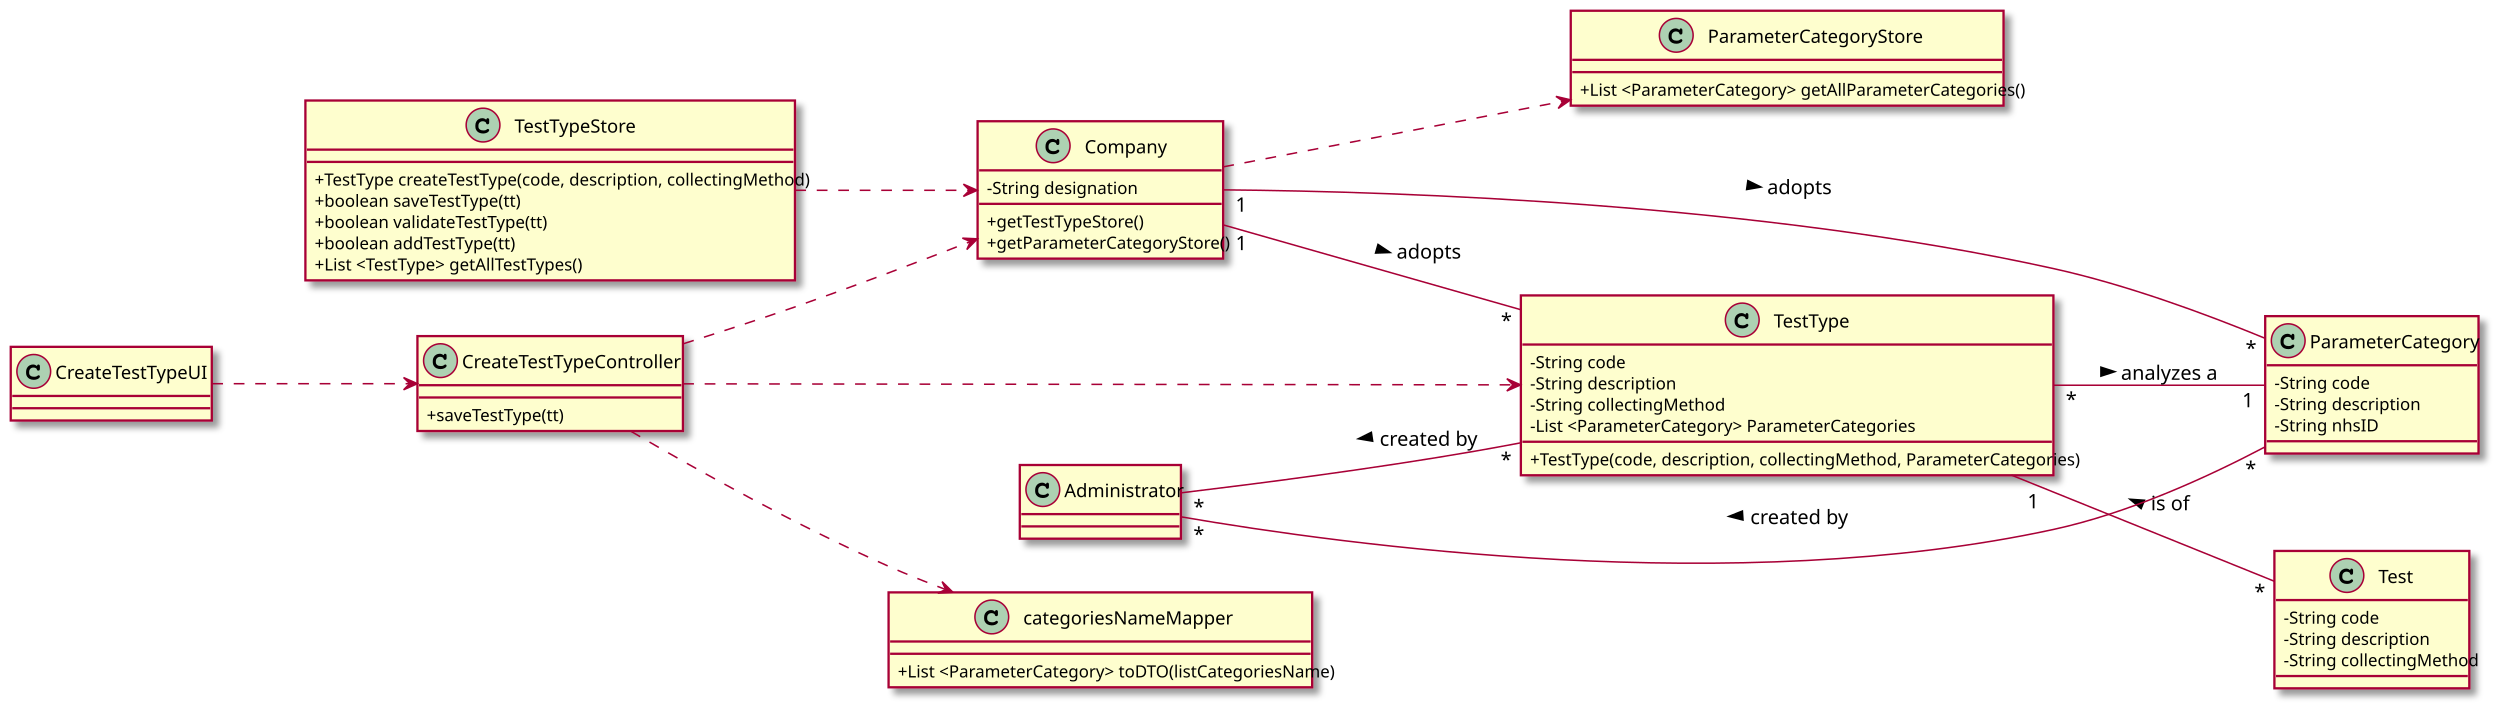
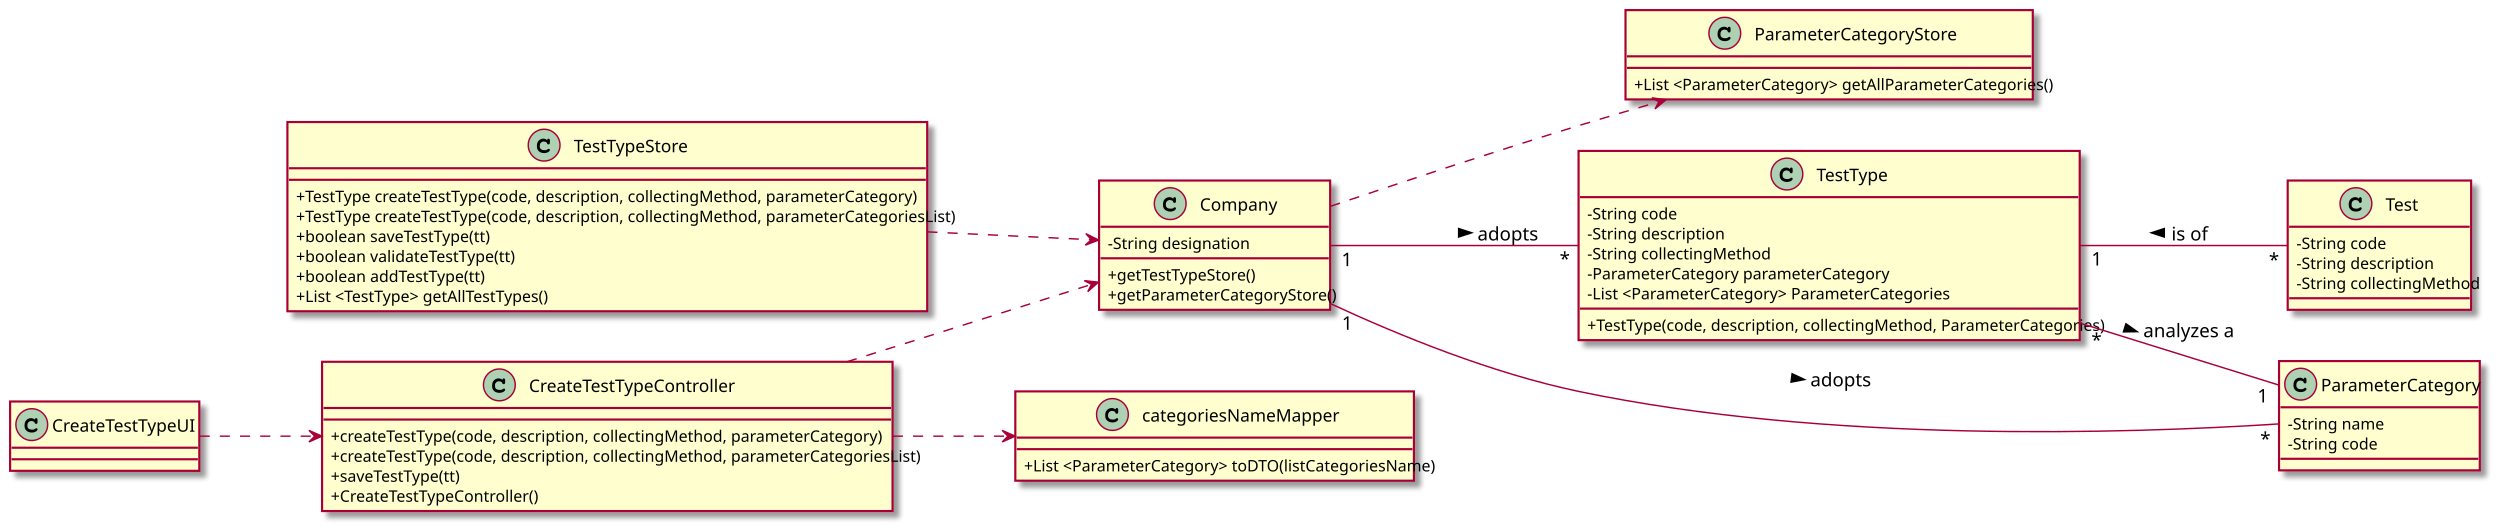
- <svg xmlns="http://www.w3.org/2000/svg" contentScriptType="application/ecmascript" contentStyleType="text/css" height="462px" preserveAspectRatio="none" style="width:1629px;height:462px;" version="1.1" viewBox="0 0 1629 462" width="1629px" zoomAndPan="magnify">
+ <svg xmlns="http://www.w3.org/2000/svg" contentScriptType="application/ecmascript" contentStyleType="text/css" height="367px" preserveAspectRatio="none" style="width:1731px;height:367px;" version="1.1" viewBox="0 0 1731 367" width="1731px" zoomAndPan="magnify">
  <defs>
-     <filter height="300%" id="f1ez7llknd7xa2" width="300%" x="-1" y="-1">
+     <filter height="300%" id="f10a45km5udtpd" width="300%" x="-1" y="-1">
      <feGaussianBlur result="blurOut" stdDeviation="2.0" />
      <feColorMatrix in="blurOut" result="blurOut2" type="matrix" values="0 0 0 0 0 0 0 0 0 0 0 0 0 0 0 0 0 0 .4 0" />
      <feOffset dx="4.0" dy="4.0" in="blurOut2" result="blurOut3" />
      <feBlend in="SourceGraphic" in2="blurOut3" mode="normal" />
    </filter>
  </defs>
  <g>
-     <rect codeLine="4" fill="#FEFECE" filter="url(#f1ez7llknd7xa2)" height="89.508" id="C" style="stroke:#A80036;stroke-width:1.5;" width="160" x="637" y="79" />
-     <ellipse cx="686.25" cy="95" fill="#ADD1B2" rx="11" ry="11" style="stroke:#A80036;stroke-width:1.0;" />
-     <path d="M688.25,91.5 Q688.453,91 688.688,90.75 Q688.922,90.5 689.188,90.5 Q689.656,90.5 689.953,90.781 Q690.25,91.062 690.25,91.719 L690.25,93.281 Q690.25,93.938 689.969,94.219 Q689.688,94.5 689.25,94.5 Q688.859,94.5 688.609,94.328 Q688.359,94.156 688.25,93.703 Q688.203,93.391 688.031,93.219 Q687.719,92.891 687.156,92.703 Q686.594,92.5 686.031,92.5 Q685.328,92.5 684.734,92.781 Q684.156,93.062 683.703,93.688 Q683.25,94.312 683.25,95.172 L683.25,96.094 Q683.25,97.125 684.094,97.812 Q684.938,98.5 686.438,98.5 Q687.328,98.5 687.953,98.297 Q688.312,98.188 688.719,97.828 Q688.984,97.625 689.125,97.562 Q689.266,97.5 689.438,97.5 Q689.766,97.5 690,97.766 Q690.25,98.016 690.25,98.375 Q690.25,98.719 689.906,99.125 Q689.406,99.719 688.609,100.047 Q687.562,100.5 686.281,100.5 Q684.781,100.5 683.578,99.906 Q682.609,99.438 681.922,98.422 Q681.25,97.406 681.25,96.203 L681.25,95.109 Q681.25,93.859 681.844,92.766 Q682.453,91.672 683.5,91.094 Q684.562,90.5 685.75,90.5 Q686.469,90.5 687.094,90.75 Q687.719,91 688.25,91.5 Z " fill="#000000" />
-     <text fill="#000000" font-family="sans-serif" font-size="12" lengthAdjust="spacing" textLength="53" x="706.75" y="99.91">Company</text>
-     <line style="stroke:#A80036;stroke-width:1.5;" x1="638" x2="796" y1="111" y2="111" />
-     <text fill="#000000" font-family="sans-serif" font-size="11" lengthAdjust="spacing" textLength="90" x="643" y="126.419">-String designation</text>
-     <line style="stroke:#A80036;stroke-width:1.5;" x1="638" x2="796" y1="132.836" y2="132.836" />
-     <text fill="#000000" font-family="sans-serif" font-size="11" lengthAdjust="spacing" textLength="100" x="643" y="148.255">+getTestTypeStore()</text>
-     <text fill="#000000" font-family="sans-serif" font-size="11" lengthAdjust="spacing" textLength="148" x="643" y="162.091">+getParameterCategoryStore()</text>
-     <rect codeLine="10" fill="#FEFECE" filter="url(#f1ez7llknd7xa2)" height="61.836" id="cNM" style="stroke:#A80036;stroke-width:1.5;" width="276" x="579" y="386" />
-     <ellipse cx="646.25" cy="402" fill="#ADD1B2" rx="11" ry="11" style="stroke:#A80036;stroke-width:1.0;" />
-     <path d="M648.25,398.5 Q648.453,398 648.688,397.75 Q648.922,397.5 649.188,397.5 Q649.656,397.5 649.953,397.781 Q650.25,398.062 650.25,398.719 L650.25,400.281 Q650.25,400.938 649.969,401.219 Q649.688,401.5 649.25,401.5 Q648.859,401.5 648.609,401.328 Q648.359,401.156 648.25,400.703 Q648.203,400.391 648.031,400.219 Q647.719,399.891 647.156,399.703 Q646.594,399.5 646.031,399.5 Q645.328,399.5 644.734,399.781 Q644.156,400.062 643.703,400.688 Q643.25,401.312 643.25,402.172 L643.25,403.094 Q643.25,404.125 644.094,404.812 Q644.938,405.5 646.438,405.5 Q647.328,405.5 647.953,405.297 Q648.312,405.188 648.719,404.828 Q648.984,404.625 649.125,404.562 Q649.266,404.5 649.438,404.5 Q649.766,404.5 650,404.766 Q650.25,405.016 650.25,405.375 Q650.25,405.719 649.906,406.125 Q649.406,406.719 648.609,407.047 Q647.562,407.5 646.281,407.5 Q644.781,407.5 643.578,406.906 Q642.609,406.438 641.922,405.422 Q641.25,404.406 641.25,403.203 L641.25,402.109 Q641.25,400.859 641.844,399.766 Q642.453,398.672 643.5,398.094 Q644.562,397.5 645.75,397.5 Q646.469,397.5 647.094,397.75 Q647.719,398 648.25,398.5 Z " fill="#000000" />
-     <text fill="#000000" font-family="sans-serif" font-size="12" lengthAdjust="spacing" textLength="133" x="666.75" y="406.91">categoriesNameMapper</text>
-     <line style="stroke:#A80036;stroke-width:1.5;" x1="580" x2="854" y1="418" y2="418" />
-     <line style="stroke:#A80036;stroke-width:1.5;" x1="580" x2="854" y1="426" y2="426" />
-     <text fill="#000000" font-family="sans-serif" font-size="11" lengthAdjust="spacing" textLength="264" x="585" y="441.419">+List &lt;ParameterCategory&gt; toDTO(listCategoriesName)</text>
-     <rect codeLine="14" fill="#FEFECE" filter="url(#f1ez7llknd7xa2)" height="117.18" id="TTS" style="stroke:#A80036;stroke-width:1.5;" width="319" x="199" y="65.5" />
-     <ellipse cx="314.75" cy="81.5" fill="#ADD1B2" rx="11" ry="11" style="stroke:#A80036;stroke-width:1.0;" />
-     <path d="M316.75,78 Q316.953,77.5 317.188,77.25 Q317.422,77 317.688,77 Q318.156,77 318.453,77.281 Q318.75,77.562 318.75,78.219 L318.75,79.781 Q318.75,80.438 318.469,80.719 Q318.188,81 317.75,81 Q317.359,81 317.109,80.828 Q316.859,80.656 316.75,80.203 Q316.703,79.891 316.531,79.719 Q316.219,79.391 315.656,79.203 Q315.094,79 314.531,79 Q313.828,79 313.234,79.281 Q312.656,79.562 312.203,80.188 Q311.75,80.812 311.75,81.672 L311.75,82.594 Q311.75,83.625 312.594,84.312 Q313.438,85 314.938,85 Q315.828,85 316.453,84.797 Q316.812,84.688 317.219,84.328 Q317.484,84.125 317.625,84.062 Q317.766,84 317.938,84 Q318.266,84 318.5,84.266 Q318.75,84.516 318.75,84.875 Q318.75,85.219 318.406,85.625 Q317.906,86.219 317.109,86.547 Q316.062,87 314.781,87 Q313.281,87 312.078,86.406 Q311.109,85.938 310.422,84.922 Q309.75,83.906 309.75,82.703 L309.75,81.609 Q309.75,80.359 310.344,79.266 Q310.953,78.172 312,77.594 Q313.062,77 314.25,77 Q314.969,77 315.594,77.25 Q316.219,77.5 316.75,78 Z " fill="#000000" />
-     <text fill="#000000" font-family="sans-serif" font-size="12" lengthAdjust="spacing" textLength="79" x="335.25" y="86.41">TestTypeStore</text>
-     <line style="stroke:#A80036;stroke-width:1.5;" x1="200" x2="517" y1="97.5" y2="97.5" />
-     <line style="stroke:#A80036;stroke-width:1.5;" x1="200" x2="517" y1="105.5" y2="105.5" />
-     <text fill="#000000" font-family="sans-serif" font-size="11" lengthAdjust="spacing" textLength="307" x="205" y="120.919">+TestType createTestType(code, description, collectingMethod)</text>
-     <text fill="#000000" font-family="sans-serif" font-size="11" lengthAdjust="spacing" textLength="130" x="205" y="134.755">+boolean saveTestType(tt)</text>
-     <text fill="#000000" font-family="sans-serif" font-size="11" lengthAdjust="spacing" textLength="143" x="205" y="148.591">+boolean validateTestType(tt)</text>
-     <text fill="#000000" font-family="sans-serif" font-size="11" lengthAdjust="spacing" textLength="124" x="205" y="162.427">+boolean addTestType(tt)</text>
-     <text fill="#000000" font-family="sans-serif" font-size="11" lengthAdjust="spacing" textLength="172" x="205" y="176.263">+List &lt;TestType&gt; getAllTestTypes()</text>
-     <rect codeLine="22" fill="#FEFECE" filter="url(#f1ez7llknd7xa2)" height="61.836" id="PCS" style="stroke:#A80036;stroke-width:1.5;" width="282" x="1023.5" y="7" />
-     <ellipse cx="1092.25" cy="23" fill="#ADD1B2" rx="11" ry="11" style="stroke:#A80036;stroke-width:1.0;" />
-     <path d="M1094.25,19.5 Q1094.453,19 1094.688,18.75 Q1094.922,18.5 1095.188,18.5 Q1095.656,18.5 1095.953,18.781 Q1096.25,19.062 1096.25,19.719 L1096.25,21.281 Q1096.25,21.938 1095.969,22.219 Q1095.688,22.5 1095.25,22.5 Q1094.859,22.5 1094.609,22.328 Q1094.359,22.156 1094.25,21.703 Q1094.203,21.391 1094.031,21.219 Q1093.719,20.891 1093.156,20.703 Q1092.594,20.5 1092.031,20.5 Q1091.328,20.5 1090.734,20.781 Q1090.156,21.062 1089.703,21.688 Q1089.25,22.312 1089.25,23.172 L1089.25,24.094 Q1089.25,25.125 1090.094,25.812 Q1090.938,26.5 1092.438,26.5 Q1093.328,26.5 1093.953,26.297 Q1094.312,26.188 1094.719,25.828 Q1094.984,25.625 1095.125,25.562 Q1095.266,25.5 1095.438,25.5 Q1095.766,25.5 1096,25.766 Q1096.25,26.016 1096.25,26.375 Q1096.25,26.719 1095.906,27.125 Q1095.406,27.719 1094.609,28.047 Q1093.562,28.5 1092.281,28.5 Q1090.781,28.5 1089.578,27.906 Q1088.609,27.438 1087.922,26.422 Q1087.25,25.406 1087.25,24.203 L1087.25,23.109 Q1087.25,21.859 1087.844,20.766 Q1088.453,19.672 1089.5,19.094 Q1090.562,18.5 1091.75,18.5 Q1092.469,18.5 1093.094,18.75 Q1093.719,19 1094.25,19.5 Z " fill="#000000" />
-     <text fill="#000000" font-family="sans-serif" font-size="12" lengthAdjust="spacing" textLength="136" x="1112.75" y="27.91">ParameterCategoryStore</text>
-     <line style="stroke:#A80036;stroke-width:1.5;" x1="1024.5" x2="1304.5" y1="39" y2="39" />
-     <line style="stroke:#A80036;stroke-width:1.5;" x1="1024.5" x2="1304.5" y1="47" y2="47" />
-     <text fill="#000000" font-family="sans-serif" font-size="11" lengthAdjust="spacing" textLength="270" x="1029.5" y="62.419">+List &lt;ParameterCategory&gt; getAllParameterCategories()</text>
-     <rect codeLine="51" fill="#FEFECE" filter="url(#f1ez7llknd7xa2)" height="117.18" id="TT" style="stroke:#A80036;stroke-width:1.5;" width="347" x="991" y="192.5" />
-     <ellipse cx="1135.25" cy="208.5" fill="#ADD1B2" rx="11" ry="11" style="stroke:#A80036;stroke-width:1.0;" />
-     <path d="M1137.25,205 Q1137.453,204.5 1137.688,204.25 Q1137.922,204 1138.188,204 Q1138.656,204 1138.953,204.281 Q1139.25,204.562 1139.25,205.219 L1139.25,206.781 Q1139.25,207.438 1138.969,207.719 Q1138.688,208 1138.25,208 Q1137.859,208 1137.609,207.828 Q1137.359,207.656 1137.25,207.203 Q1137.203,206.891 1137.031,206.719 Q1136.719,206.391 1136.156,206.203 Q1135.594,206 1135.031,206 Q1134.328,206 1133.734,206.281 Q1133.156,206.562 1132.703,207.188 Q1132.25,207.812 1132.25,208.672 L1132.25,209.594 Q1132.25,210.625 1133.094,211.312 Q1133.938,212 1135.438,212 Q1136.328,212 1136.953,211.797 Q1137.312,211.688 1137.719,211.328 Q1137.984,211.125 1138.125,211.062 Q1138.266,211 1138.438,211 Q1138.766,211 1139,211.266 Q1139.25,211.516 1139.25,211.875 Q1139.25,212.219 1138.906,212.625 Q1138.406,213.219 1137.609,213.547 Q1136.562,214 1135.281,214 Q1133.781,214 1132.578,213.406 Q1131.609,212.938 1130.922,211.922 Q1130.25,210.906 1130.25,209.703 L1130.25,208.609 Q1130.25,207.359 1130.844,206.266 Q1131.453,205.172 1132.5,204.594 Q1133.562,204 1134.75,204 Q1135.469,204 1136.094,204.25 Q1136.719,204.5 1137.25,205 Z " fill="#000000" />
-     <text fill="#000000" font-family="sans-serif" font-size="12" lengthAdjust="spacing" textLength="50" x="1155.75" y="213.41">TestType</text>
-     <line style="stroke:#A80036;stroke-width:1.5;" x1="992" x2="1337" y1="224.5" y2="224.5" />
-     <text fill="#000000" font-family="sans-serif" font-size="11" lengthAdjust="spacing" textLength="59" x="997" y="239.919">-String code</text>
-     <text fill="#000000" font-family="sans-serif" font-size="11" lengthAdjust="spacing" textLength="88" x="997" y="253.755">-String description</text>
-     <text fill="#000000" font-family="sans-serif" font-size="11" lengthAdjust="spacing" textLength="115" x="997" y="267.591">-String collectingMethod</text>
-     <text fill="#000000" font-family="sans-serif" font-size="11" lengthAdjust="spacing" textLength="233" x="997" y="281.427">-List &lt;ParameterCategory&gt; ParameterCategories</text>
-     <line style="stroke:#A80036;stroke-width:1.5;" x1="992" x2="1337" y1="287.844" y2="287.844" />
-     <text fill="#000000" font-family="sans-serif" font-size="11" lengthAdjust="spacing" textLength="335" x="997" y="303.263">+TestType(code, description, collectingMethod, ParameterCategories)</text>
-     <rect codeLine="52" fill="#FEFECE" filter="url(#f1ez7llknd7xa2)" height="61.836" id="CTTC" style="stroke:#A80036;stroke-width:1.5;" width="173" x="272" y="219" />
-     <ellipse cx="287" cy="235" fill="#ADD1B2" rx="11" ry="11" style="stroke:#A80036;stroke-width:1.0;" />
-     <path d="M289,231.5 Q289.203,231 289.438,230.75 Q289.672,230.5 289.938,230.5 Q290.406,230.5 290.703,230.781 Q291,231.062 291,231.719 L291,233.281 Q291,233.938 290.719,234.219 Q290.438,234.5 290,234.5 Q289.609,234.5 289.359,234.328 Q289.109,234.156 289,233.703 Q288.953,233.391 288.781,233.219 Q288.469,232.891 287.906,232.703 Q287.344,232.5 286.781,232.5 Q286.078,232.5 285.484,232.781 Q284.906,233.062 284.453,233.688 Q284,234.312 284,235.172 L284,236.094 Q284,237.125 284.844,237.812 Q285.688,238.5 287.188,238.5 Q288.078,238.5 288.703,238.297 Q289.062,238.188 289.469,237.828 Q289.734,237.625 289.875,237.562 Q290.016,237.5 290.188,237.5 Q290.516,237.5 290.75,237.766 Q291,238.016 291,238.375 Q291,238.719 290.656,239.125 Q290.156,239.719 289.359,240.047 Q288.312,240.5 287.031,240.5 Q285.531,240.5 284.328,239.906 Q283.359,239.438 282.672,238.422 Q282,237.406 282,236.203 L282,235.109 Q282,233.859 282.594,232.766 Q283.203,231.672 284.25,231.094 Q285.312,230.5 286.5,230.5 Q287.219,230.5 287.844,230.75 Q288.469,231 289,231.5 Z " fill="#000000" />
-     <text fill="#000000" font-family="sans-serif" font-size="12" lengthAdjust="spacing" textLength="141" x="301" y="239.91">CreateTestTypeController</text>
-     <line style="stroke:#A80036;stroke-width:1.5;" x1="273" x2="444" y1="251" y2="251" />
-     <line style="stroke:#A80036;stroke-width:1.5;" x1="273" x2="444" y1="259" y2="259" />
-     <text fill="#000000" font-family="sans-serif" font-size="11" lengthAdjust="spacing" textLength="89" x="278" y="274.419">+saveTestType(tt)</text>
-     <rect codeLine="38" fill="#FEFECE" filter="url(#f1ez7llknd7xa2)" height="89.508" id="T" style="stroke:#A80036;stroke-width:1.5;" width="127" x="1482" y="359" />
-     <ellipse cx="1529.25" cy="375" fill="#ADD1B2" rx="11" ry="11" style="stroke:#A80036;stroke-width:1.0;" />
-     <path d="M1531.25,371.5 Q1531.453,371 1531.688,370.75 Q1531.922,370.5 1532.188,370.5 Q1532.656,370.5 1532.953,370.781 Q1533.25,371.062 1533.25,371.719 L1533.25,373.281 Q1533.25,373.938 1532.969,374.219 Q1532.688,374.5 1532.25,374.5 Q1531.859,374.5 1531.609,374.328 Q1531.359,374.156 1531.25,373.703 Q1531.203,373.391 1531.031,373.219 Q1530.719,372.891 1530.156,372.703 Q1529.594,372.5 1529.031,372.5 Q1528.328,372.5 1527.734,372.781 Q1527.156,373.062 1526.703,373.688 Q1526.25,374.312 1526.25,375.172 L1526.25,376.094 Q1526.25,377.125 1527.094,377.812 Q1527.938,378.5 1529.438,378.5 Q1530.328,378.5 1530.953,378.297 Q1531.312,378.188 1531.719,377.828 Q1531.984,377.625 1532.125,377.562 Q1532.266,377.5 1532.438,377.5 Q1532.766,377.5 1533,377.766 Q1533.25,378.016 1533.25,378.375 Q1533.25,378.719 1532.906,379.125 Q1532.406,379.719 1531.609,380.047 Q1530.562,380.5 1529.281,380.5 Q1527.781,380.5 1526.578,379.906 Q1525.609,379.438 1524.922,378.422 Q1524.25,377.406 1524.25,376.203 L1524.25,375.109 Q1524.25,373.859 1524.844,372.766 Q1525.453,371.672 1526.5,371.094 Q1527.562,370.5 1528.75,370.5 Q1529.469,370.5 1530.094,370.75 Q1530.719,371 1531.25,371.5 Z " fill="#000000" />
-     <text fill="#000000" font-family="sans-serif" font-size="12" lengthAdjust="spacing" textLength="24" x="1549.75" y="379.91">Test</text>
-     <line style="stroke:#A80036;stroke-width:1.5;" x1="1483" x2="1608" y1="391" y2="391" />
-     <text fill="#000000" font-family="sans-serif" font-size="11" lengthAdjust="spacing" textLength="59" x="1488" y="406.419">-String code</text>
-     <text fill="#000000" font-family="sans-serif" font-size="11" lengthAdjust="spacing" textLength="88" x="1488" y="420.255">-String description</text>
-     <text fill="#000000" font-family="sans-serif" font-size="11" lengthAdjust="spacing" textLength="115" x="1488" y="434.091">-String collectingMethod</text>
-     <line style="stroke:#A80036;stroke-width:1.5;" x1="1483" x2="1608" y1="440.508" y2="440.508" />
-     <rect codeLine="44" fill="#FEFECE" filter="url(#f1ez7llknd7xa2)" height="89.508" id="PC" style="stroke:#A80036;stroke-width:1.5;" width="139" x="1476" y="206" />
-     <ellipse cx="1491" cy="222" fill="#ADD1B2" rx="11" ry="11" style="stroke:#A80036;stroke-width:1.0;" />
-     <path d="M1493,218.5 Q1493.203,218 1493.438,217.75 Q1493.672,217.5 1493.938,217.5 Q1494.406,217.5 1494.703,217.781 Q1495,218.062 1495,218.719 L1495,220.281 Q1495,220.938 1494.719,221.219 Q1494.438,221.5 1494,221.5 Q1493.609,221.5 1493.359,221.328 Q1493.109,221.156 1493,220.703 Q1492.953,220.391 1492.781,220.219 Q1492.469,219.891 1491.906,219.703 Q1491.344,219.5 1490.781,219.5 Q1490.078,219.5 1489.484,219.781 Q1488.906,220.062 1488.453,220.688 Q1488,221.312 1488,222.172 L1488,223.094 Q1488,224.125 1488.844,224.812 Q1489.688,225.5 1491.188,225.5 Q1492.078,225.5 1492.703,225.297 Q1493.062,225.188 1493.469,224.828 Q1493.734,224.625 1493.875,224.562 Q1494.016,224.5 1494.188,224.5 Q1494.516,224.5 1494.75,224.766 Q1495,225.016 1495,225.375 Q1495,225.719 1494.656,226.125 Q1494.156,226.719 1493.359,227.047 Q1492.312,227.5 1491.031,227.5 Q1489.531,227.5 1488.328,226.906 Q1487.359,226.438 1486.672,225.422 Q1486,224.406 1486,223.203 L1486,222.109 Q1486,220.859 1486.594,219.766 Q1487.203,218.672 1488.25,218.094 Q1489.312,217.5 1490.5,217.5 Q1491.219,217.5 1491.844,217.75 Q1492.469,218 1493,218.5 Z " fill="#000000" />
-     <text fill="#000000" font-family="sans-serif" font-size="12" lengthAdjust="spacing" textLength="107" x="1505" y="226.91">ParameterCategory</text>
-     <line style="stroke:#A80036;stroke-width:1.5;" x1="1477" x2="1614" y1="238" y2="238" />
-     <text fill="#000000" font-family="sans-serif" font-size="11" lengthAdjust="spacing" textLength="59" x="1482" y="253.419">-String code</text>
-     <text fill="#000000" font-family="sans-serif" font-size="11" lengthAdjust="spacing" textLength="88" x="1482" y="267.255">-String description</text>
-     <text fill="#000000" font-family="sans-serif" font-size="11" lengthAdjust="spacing" textLength="62" x="1482" y="281.091">-String nhsID</text>
-     <line style="stroke:#A80036;stroke-width:1.5;" x1="1477" x2="1614" y1="287.508" y2="287.508" />
-     <rect codeLine="50" fill="#FEFECE" filter="url(#f1ez7llknd7xa2)" height="48" id="CTTUI" style="stroke:#A80036;stroke-width:1.5;" width="131" x="7" y="226" />
-     <ellipse cx="22" cy="242" fill="#ADD1B2" rx="11" ry="11" style="stroke:#A80036;stroke-width:1.0;" />
-     <path d="M24,238.5 Q24.203,238 24.438,237.75 Q24.672,237.5 24.938,237.5 Q25.406,237.5 25.703,237.781 Q26,238.062 26,238.719 L26,240.281 Q26,240.938 25.719,241.219 Q25.438,241.5 25,241.5 Q24.609,241.5 24.359,241.328 Q24.109,241.156 24,240.703 Q23.953,240.391 23.781,240.219 Q23.469,239.891 22.906,239.703 Q22.344,239.5 21.781,239.5 Q21.078,239.5 20.484,239.781 Q19.906,240.062 19.453,240.688 Q19,241.312 19,242.172 L19,243.094 Q19,244.125 19.844,244.812 Q20.688,245.5 22.188,245.5 Q23.078,245.5 23.703,245.297 Q24.062,245.188 24.469,244.828 Q24.734,244.625 24.875,244.562 Q25.016,244.5 25.188,244.5 Q25.516,244.5 25.75,244.766 Q26,245.016 26,245.375 Q26,245.719 25.656,246.125 Q25.156,246.719 24.359,247.047 Q23.312,247.5 22.031,247.5 Q20.531,247.5 19.328,246.906 Q18.359,246.438 17.672,245.422 Q17,244.406 17,243.203 L17,242.109 Q17,240.859 17.594,239.766 Q18.203,238.672 19.25,238.094 Q20.312,237.5 21.5,237.5 Q22.219,237.5 22.844,237.75 Q23.469,238 24,238.5 Z " fill="#000000" />
-     <text fill="#000000" font-family="sans-serif" font-size="12" lengthAdjust="spacing" textLength="99" x="36" y="246.91">CreateTestTypeUI</text>
-     <line style="stroke:#A80036;stroke-width:1.5;" x1="8" x2="137" y1="258" y2="258" />
-     <line style="stroke:#A80036;stroke-width:1.5;" x1="8" x2="137" y1="266" y2="266" />
-     <rect codeLine="53" fill="#FEFECE" filter="url(#f1ez7llknd7xa2)" height="48" id="admin" style="stroke:#A80036;stroke-width:1.5;" width="105" x="664.5" y="303" />
-     <ellipse cx="679.5" cy="319" fill="#ADD1B2" rx="11" ry="11" style="stroke:#A80036;stroke-width:1.0;" />
-     <path d="M681.5,315.5 Q681.703,315 681.938,314.75 Q682.172,314.5 682.438,314.5 Q682.906,314.5 683.203,314.781 Q683.5,315.062 683.5,315.719 L683.5,317.281 Q683.5,317.938 683.219,318.219 Q682.938,318.5 682.5,318.5 Q682.109,318.5 681.859,318.328 Q681.609,318.156 681.5,317.703 Q681.453,317.391 681.281,317.219 Q680.969,316.891 680.406,316.703 Q679.844,316.5 679.281,316.5 Q678.578,316.5 677.984,316.781 Q677.406,317.062 676.953,317.688 Q676.5,318.312 676.5,319.172 L676.5,320.094 Q676.5,321.125 677.344,321.812 Q678.188,322.5 679.688,322.5 Q680.578,322.5 681.203,322.297 Q681.562,322.188 681.969,321.828 Q682.234,321.625 682.375,321.562 Q682.516,321.5 682.688,321.5 Q683.016,321.5 683.25,321.766 Q683.5,322.016 683.5,322.375 Q683.5,322.719 683.156,323.125 Q682.656,323.719 681.859,324.047 Q680.812,324.5 679.531,324.5 Q678.031,324.5 676.828,323.906 Q675.859,323.438 675.172,322.422 Q674.5,321.406 674.5,320.203 L674.5,319.109 Q674.5,317.859 675.094,316.766 Q675.703,315.672 676.75,315.094 Q677.812,314.5 679,314.5 Q679.719,314.5 680.344,314.75 Q680.969,315 681.5,315.5 Z " fill="#000000" />
-     <text fill="#000000" font-family="sans-serif" font-size="12" lengthAdjust="spacing" textLength="73" x="693.5" y="323.91">Administrator</text>
-     <line style="stroke:#A80036;stroke-width:1.5;" x1="665.5" x2="768.5" y1="335" y2="335" />
-     <line style="stroke:#A80036;stroke-width:1.5;" x1="665.5" x2="768.5" y1="343" y2="343" />
-     <path codeLine="55" d="M138.3,250 C176.37,250 225.08,250 266.9,250 " fill="none" id="CTTUI-to-CTTC" style="stroke:#A80036;stroke-width:1.0;stroke-dasharray:7.0,7.0;" />
-     <polygon fill="#A80036" points="271.97,250,262.97,246,266.97,250,262.97,254,271.97,250" style="stroke:#A80036;stroke-width:1.0;" />
-     <path codeLine="57" d="M797.13,108.72 C858.3,96.92 944.65,80.25 1018.16,66.06 " fill="none" id="C-to-PCS" style="stroke:#A80036;stroke-width:1.0;stroke-dasharray:7.0,7.0;" />
-     <polygon fill="#A80036" points="1023.43,65.04,1013.837,62.807,1018.52,65.982,1015.345,70.664,1023.43,65.04" style="stroke:#A80036;stroke-width:1.0;" />
-     <path codeLine="59" d="M518.2,124 C557.18,124 597.43,124 631.35,124 " fill="none" id="TTS-to-C" style="stroke:#A80036;stroke-width:1.0;stroke-dasharray:7.0,7.0;" />
-     <polygon fill="#A80036" points="636.74,124,627.74,120,631.74,124,627.74,128,636.74,124" style="stroke:#A80036;stroke-width:1.0;" />
-     <path codeLine="61" d="M445.16,250.11 C573.25,250.27 817.55,250.57 985.4,250.78 " fill="none" id="CTTC-to-TT" style="stroke:#A80036;stroke-width:1.0;stroke-dasharray:7.0,7.0;" />
-     <polygon fill="#A80036" points="990.84,250.79,981.851,246.764,985.84,250.776,981.829,254.764,990.84,250.79" style="stroke:#A80036;stroke-width:1.0;" />
-     <path codeLine="62" d="M445.36,223.96 C469,216.51 494.57,208.18 518,200 C555.76,186.81 597.12,171.13 632.23,157.45 " fill="none" id="CTTC-to-C" style="stroke:#A80036;stroke-width:1.0;stroke-dasharray:7.0,7.0;" />
-     <polygon fill="#A80036" points="636.92,155.62,627.082,155.16,632.261,157.435,629.986,162.614,636.92,155.62" style="stroke:#A80036;stroke-width:1.0;" />
-     <path codeLine="63" d="M411.09,281.03 C454.84,306.58 519.75,342.76 579,369 C590.8,374.23 603.36,379.28 615.9,384.02 " fill="none" id="CTTC-to-cNM" style="stroke:#A80036;stroke-width:1.0;stroke-dasharray:7.0,7.0;" />
-     <polygon fill="#A80036" points="620.9,385.9,613.878,378.995,616.218,384.144,611.068,386.485,620.9,385.9" style="stroke:#A80036;stroke-width:1.0;" />
-     <path codeLine="66" d="M1310.68,309.61 C1369.99,333.55 1435.45,359.98 1481.98,378.76 " fill="none" id="TT-T" style="stroke:#A80036;stroke-width:1.0;" />
-     <polygon fill="#000000" points="1387.863,325.304,1395.151,331.415,1397.351,325.965,1387.863,325.304" style="stroke:#000000;stroke-width:1.0;" />
-     <text fill="#000000" font-family="sans-serif" font-size="13" lengthAdjust="spacing" textLength="24" x="1401.5" y="332.495">is of</text>
-     <text fill="#000000" font-family="sans-serif" font-size="13" lengthAdjust="spacing" textLength="7" x="1321.069" y="331.234">1</text>
-     <text fill="#000000" font-family="sans-serif" font-size="13" lengthAdjust="spacing" textLength="5" x="1468.934" y="390.205">*</text>
-     <path codeLine="67" d="M1338.09,251 C1386.74,251 1436.89,251 1475.57,251 " fill="none" id="TT-PC" style="stroke:#A80036;stroke-width:1.0;" />
-     <polygon fill="#000000" points="1378,242.176,1368.955,239.237,1368.955,245.115,1378,242.176" style="stroke:#000000;stroke-width:1.0;" />
-     <text fill="#000000" font-family="sans-serif" font-size="13" lengthAdjust="spacing" textLength="63" x="1382" y="247.495">analyzes a</text>
-     <text fill="#000000" font-family="sans-serif" font-size="13" lengthAdjust="spacing" textLength="5" x="1346.069" y="264.861">*</text>
-     <text fill="#000000" font-family="sans-serif" font-size="13" lengthAdjust="spacing" textLength="7" x="1460.997" y="265.364">1</text>
-     <path codeLine="69" d="M797.13,146.56 C850.89,161.88 924.1,182.75 990.95,201.81 " fill="none" id="C-TT" style="stroke:#A80036;stroke-width:1.0;" />
-     <polygon fill="#000000" points="905.808,164.547,897.916,159.24,896.304,164.893,905.808,164.547" style="stroke:#000000;stroke-width:1.0;" />
-     <text fill="#000000" font-family="sans-serif" font-size="13" lengthAdjust="spacing" textLength="39" x="910" y="168.495">adopts</text>
-     <text fill="#000000" font-family="sans-serif" font-size="13" lengthAdjust="spacing" textLength="7" x="805.101" y="163.008">1</text>
-     <text fill="#000000" font-family="sans-serif" font-size="13" lengthAdjust="spacing" textLength="5" x="977.973" y="213.443">*</text>
-     <path codeLine="70" d="M797.31,123.71 C916.22,124.8 1147.12,132.84 1338,175 C1385.19,185.42 1436.16,204.1 1475.66,220.33 " fill="none" id="C-PC" style="stroke:#A80036;stroke-width:1.0;" />
-     <polygon fill="#000000" points="1147.45,121.881,1138.91,117.696,1138.081,123.515,1147.45,121.881" style="stroke:#000000;stroke-width:1.0;" />
-     <text fill="#000000" font-family="sans-serif" font-size="13" lengthAdjust="spacing" textLength="39" x="1151.5" y="126.495">adopts</text>
-     <text fill="#000000" font-family="sans-serif" font-size="13" lengthAdjust="spacing" textLength="7" x="805.036" y="137.955">1</text>
-     <text fill="#000000" font-family="sans-serif" font-size="13" lengthAdjust="spacing" textLength="5" x="1463.2" y="231.531">*</text>
-     <path codeLine="72" d="M769.81,336.8 C877.23,355.33 1131.47,389.8 1338,345 C1386.31,334.52 1436.88,311.73 1475.89,291.21 " fill="none" id="admin-PC" style="stroke:#A80036;stroke-width:1.0;" />
-     <polygon fill="#000000" points="1126.51,336.498,1135.726,338.848,1135.347,332.982,1126.51,336.498" style="stroke:#000000;stroke-width:1.0;" />
-     <text fill="#000000" font-family="sans-serif" font-size="13" lengthAdjust="spacing" textLength="61" x="1140.5" y="341.495">created by</text>
-     <text fill="#000000" font-family="sans-serif" font-size="13" lengthAdjust="spacing" textLength="5" x="777.588" y="352.823">*</text>
-     <text fill="#000000" font-family="sans-serif" font-size="13" lengthAdjust="spacing" textLength="5" x="1463.003" y="310.024">*</text>
-     <path codeLine="74" d="M769.84,321.09 C819.16,315.2 895.35,305.41 961,294 C970.74,292.31 980.72,290.48 990.78,288.57 " fill="none" id="admin-TT" style="stroke:#A80036;stroke-width:1.0;" />
-     <polygon fill="#000000" points="885.053,285.904,894.43,287.494,893.574,281.679,885.053,285.904" style="stroke:#000000;stroke-width:1.0;" />
-     <text fill="#000000" font-family="sans-serif" font-size="13" lengthAdjust="spacing" textLength="61" x="899" y="290.495">created by</text>
-     <text fill="#000000" font-family="sans-serif" font-size="13" lengthAdjust="spacing" textLength="5" x="777.622" y="334.904">*</text>
-     <text fill="#000000" font-family="sans-serif" font-size="13" lengthAdjust="spacing" textLength="5" x="977.795" y="304.134">*</text>
+     <rect codeLine="4" fill="#FEFECE" filter="url(#f10a45km5udtpd)" height="89.508" id="C" style="stroke:#A80036;stroke-width:1.5;" width="160" x="761" y="125" />
+     <ellipse cx="810.25" cy="141" fill="#ADD1B2" rx="11" ry="11" style="stroke:#A80036;stroke-width:1.0;" />
+     <path d="M812.25,137.5 Q812.453,137 812.688,136.75 Q812.922,136.5 813.188,136.5 Q813.656,136.5 813.953,136.781 Q814.25,137.062 814.25,137.719 L814.25,139.281 Q814.25,139.938 813.969,140.219 Q813.688,140.5 813.25,140.5 Q812.859,140.5 812.609,140.328 Q812.359,140.156 812.25,139.703 Q812.203,139.391 812.031,139.219 Q811.719,138.891 811.156,138.703 Q810.594,138.5 810.031,138.5 Q809.328,138.5 808.734,138.781 Q808.156,139.062 807.703,139.688 Q807.25,140.312 807.25,141.172 L807.25,142.094 Q807.25,143.125 808.094,143.812 Q808.938,144.5 810.438,144.5 Q811.328,144.5 811.953,144.297 Q812.312,144.188 812.719,143.828 Q812.984,143.625 813.125,143.562 Q813.266,143.5 813.438,143.5 Q813.766,143.5 814,143.766 Q814.25,144.016 814.25,144.375 Q814.25,144.719 813.906,145.125 Q813.406,145.719 812.609,146.047 Q811.562,146.5 810.281,146.5 Q808.781,146.5 807.578,145.906 Q806.609,145.438 805.922,144.422 Q805.25,143.406 805.25,142.203 L805.25,141.109 Q805.25,139.859 805.844,138.766 Q806.453,137.672 807.5,137.094 Q808.562,136.5 809.75,136.5 Q810.469,136.5 811.094,136.75 Q811.719,137 812.25,137.5 Z " fill="#000000" />
+     <text fill="#000000" font-family="sans-serif" font-size="12" lengthAdjust="spacing" textLength="53" x="830.75" y="145.91">Company</text>
+     <line style="stroke:#A80036;stroke-width:1.5;" x1="762" x2="920" y1="157" y2="157" />
+     <text fill="#000000" font-family="sans-serif" font-size="11" lengthAdjust="spacing" textLength="90" x="767" y="172.419">-String designation</text>
+     <line style="stroke:#A80036;stroke-width:1.5;" x1="762" x2="920" y1="178.836" y2="178.836" />
+     <text fill="#000000" font-family="sans-serif" font-size="11" lengthAdjust="spacing" textLength="100" x="767" y="194.255">+getTestTypeStore()</text>
+     <text fill="#000000" font-family="sans-serif" font-size="11" lengthAdjust="spacing" textLength="148" x="767" y="208.091">+getParameterCategoryStore()</text>
+     <rect codeLine="10" fill="#FEFECE" filter="url(#f10a45km5udtpd)" height="61.836" id="cNM" style="stroke:#A80036;stroke-width:1.5;" width="276" x="703" y="271" />
+     <ellipse cx="770.25" cy="287" fill="#ADD1B2" rx="11" ry="11" style="stroke:#A80036;stroke-width:1.0;" />
+     <path d="M772.25,283.5 Q772.453,283 772.688,282.75 Q772.922,282.5 773.188,282.5 Q773.656,282.5 773.953,282.781 Q774.25,283.062 774.25,283.719 L774.25,285.281 Q774.25,285.938 773.969,286.219 Q773.688,286.5 773.25,286.5 Q772.859,286.5 772.609,286.328 Q772.359,286.156 772.25,285.703 Q772.203,285.391 772.031,285.219 Q771.719,284.891 771.156,284.703 Q770.594,284.5 770.031,284.5 Q769.328,284.5 768.734,284.781 Q768.156,285.062 767.703,285.688 Q767.25,286.312 767.25,287.172 L767.25,288.094 Q767.25,289.125 768.094,289.812 Q768.938,290.5 770.438,290.5 Q771.328,290.5 771.953,290.297 Q772.312,290.188 772.719,289.828 Q772.984,289.625 773.125,289.562 Q773.266,289.5 773.438,289.5 Q773.766,289.5 774,289.766 Q774.25,290.016 774.25,290.375 Q774.25,290.719 773.906,291.125 Q773.406,291.719 772.609,292.047 Q771.562,292.5 770.281,292.5 Q768.781,292.5 767.578,291.906 Q766.609,291.438 765.922,290.422 Q765.25,289.406 765.25,288.203 L765.25,287.109 Q765.25,285.859 765.844,284.766 Q766.453,283.672 767.5,283.094 Q768.562,282.5 769.75,282.5 Q770.469,282.5 771.094,282.75 Q771.719,283 772.25,283.5 Z " fill="#000000" />
+     <text fill="#000000" font-family="sans-serif" font-size="12" lengthAdjust="spacing" textLength="133" x="790.75" y="291.91">categoriesNameMapper</text>
+     <line style="stroke:#A80036;stroke-width:1.5;" x1="704" x2="978" y1="303" y2="303" />
+     <line style="stroke:#A80036;stroke-width:1.5;" x1="704" x2="978" y1="311" y2="311" />
+     <text fill="#000000" font-family="sans-serif" font-size="11" lengthAdjust="spacing" textLength="264" x="709" y="326.419">+List &lt;ParameterCategory&gt; toDTO(listCategoriesName)</text>
+     <rect codeLine="14" fill="#FEFECE" filter="url(#f10a45km5udtpd)" height="131.016" id="TTS" style="stroke:#A80036;stroke-width:1.5;" width="443" x="199" y="84.5" />
+     <ellipse cx="376.75" cy="100.5" fill="#ADD1B2" rx="11" ry="11" style="stroke:#A80036;stroke-width:1.0;" />
+     <path d="M378.75,97 Q378.953,96.5 379.188,96.25 Q379.422,96 379.688,96 Q380.156,96 380.453,96.281 Q380.75,96.562 380.75,97.219 L380.75,98.781 Q380.75,99.438 380.469,99.719 Q380.188,100 379.75,100 Q379.359,100 379.109,99.828 Q378.859,99.656 378.75,99.203 Q378.703,98.891 378.531,98.719 Q378.219,98.391 377.656,98.203 Q377.094,98 376.531,98 Q375.828,98 375.234,98.281 Q374.656,98.562 374.203,99.188 Q373.75,99.812 373.75,100.672 L373.75,101.594 Q373.75,102.625 374.594,103.312 Q375.438,104 376.938,104 Q377.828,104 378.453,103.797 Q378.812,103.688 379.219,103.328 Q379.484,103.125 379.625,103.062 Q379.766,103 379.938,103 Q380.266,103 380.5,103.266 Q380.75,103.516 380.75,103.875 Q380.75,104.219 380.406,104.625 Q379.906,105.219 379.109,105.547 Q378.062,106 376.781,106 Q375.281,106 374.078,105.406 Q373.109,104.938 372.422,103.922 Q371.75,102.906 371.75,101.703 L371.75,100.609 Q371.75,99.359 372.344,98.266 Q372.953,97.172 374,96.594 Q375.062,96 376.25,96 Q376.969,96 377.594,96.25 Q378.219,96.5 378.75,97 Z " fill="#000000" />
+     <text fill="#000000" font-family="sans-serif" font-size="12" lengthAdjust="spacing" textLength="79" x="397.25" y="105.41">TestTypeStore</text>
+     <line style="stroke:#A80036;stroke-width:1.5;" x1="200" x2="641" y1="116.5" y2="116.5" />
+     <line style="stroke:#A80036;stroke-width:1.5;" x1="200" x2="641" y1="124.5" y2="124.5" />
+     <text fill="#000000" font-family="sans-serif" font-size="11" lengthAdjust="spacing" textLength="406" x="205" y="139.919">+TestType createTestType(code, description, collectingMethod, parameterCategory)</text>
+     <text fill="#000000" font-family="sans-serif" font-size="11" lengthAdjust="spacing" textLength="431" x="205" y="153.755">+TestType createTestType(code, description, collectingMethod, parameterCategoriesList)</text>
+     <text fill="#000000" font-family="sans-serif" font-size="11" lengthAdjust="spacing" textLength="130" x="205" y="167.591">+boolean saveTestType(tt)</text>
+     <text fill="#000000" font-family="sans-serif" font-size="11" lengthAdjust="spacing" textLength="143" x="205" y="181.427">+boolean validateTestType(tt)</text>
+     <text fill="#000000" font-family="sans-serif" font-size="11" lengthAdjust="spacing" textLength="124" x="205" y="195.263">+boolean addTestType(tt)</text>
+     <text fill="#000000" font-family="sans-serif" font-size="11" lengthAdjust="spacing" textLength="172" x="205" y="209.099">+List &lt;TestType&gt; getAllTestTypes()</text>
+     <rect codeLine="23" fill="#FEFECE" filter="url(#f10a45km5udtpd)" height="61.836" id="PCS" style="stroke:#A80036;stroke-width:1.5;" width="282" x="1125.5" y="7" />
+     <ellipse cx="1194.25" cy="23" fill="#ADD1B2" rx="11" ry="11" style="stroke:#A80036;stroke-width:1.0;" />
+     <path d="M1196.25,19.5 Q1196.453,19 1196.688,18.75 Q1196.922,18.5 1197.188,18.5 Q1197.656,18.5 1197.953,18.781 Q1198.25,19.062 1198.25,19.719 L1198.25,21.281 Q1198.25,21.938 1197.969,22.219 Q1197.688,22.5 1197.25,22.5 Q1196.859,22.5 1196.609,22.328 Q1196.359,22.156 1196.25,21.703 Q1196.203,21.391 1196.031,21.219 Q1195.719,20.891 1195.156,20.703 Q1194.594,20.5 1194.031,20.5 Q1193.328,20.5 1192.734,20.781 Q1192.156,21.062 1191.703,21.688 Q1191.25,22.312 1191.25,23.172 L1191.25,24.094 Q1191.25,25.125 1192.094,25.812 Q1192.938,26.5 1194.438,26.5 Q1195.328,26.5 1195.953,26.297 Q1196.312,26.188 1196.719,25.828 Q1196.984,25.625 1197.125,25.562 Q1197.266,25.5 1197.438,25.5 Q1197.766,25.5 1198,25.766 Q1198.25,26.016 1198.25,26.375 Q1198.25,26.719 1197.906,27.125 Q1197.406,27.719 1196.609,28.047 Q1195.562,28.5 1194.281,28.5 Q1192.781,28.5 1191.578,27.906 Q1190.609,27.438 1189.922,26.422 Q1189.25,25.406 1189.25,24.203 L1189.25,23.109 Q1189.25,21.859 1189.844,20.766 Q1190.453,19.672 1191.5,19.094 Q1192.562,18.5 1193.75,18.5 Q1194.469,18.5 1195.094,18.75 Q1195.719,19 1196.25,19.5 Z " fill="#000000" />
+     <text fill="#000000" font-family="sans-serif" font-size="12" lengthAdjust="spacing" textLength="136" x="1214.75" y="27.91">ParameterCategoryStore</text>
+     <line style="stroke:#A80036;stroke-width:1.5;" x1="1126.5" x2="1406.5" y1="39" y2="39" />
+     <line style="stroke:#A80036;stroke-width:1.5;" x1="1126.5" x2="1406.5" y1="47" y2="47" />
+     <text fill="#000000" font-family="sans-serif" font-size="11" lengthAdjust="spacing" textLength="270" x="1131.5" y="62.419">+List &lt;ParameterCategory&gt; getAllParameterCategories()</text>
+     <rect codeLine="55" fill="#FEFECE" filter="url(#f10a45km5udtpd)" height="131.016" id="TT" style="stroke:#A80036;stroke-width:1.5;" width="347" x="1093" y="104.5" />
+     <ellipse cx="1237.25" cy="120.5" fill="#ADD1B2" rx="11" ry="11" style="stroke:#A80036;stroke-width:1.0;" />
+     <path d="M1239.25,117 Q1239.453,116.5 1239.688,116.25 Q1239.922,116 1240.188,116 Q1240.656,116 1240.953,116.281 Q1241.25,116.562 1241.25,117.219 L1241.25,118.781 Q1241.25,119.438 1240.969,119.719 Q1240.688,120 1240.25,120 Q1239.859,120 1239.609,119.828 Q1239.359,119.656 1239.25,119.203 Q1239.203,118.891 1239.031,118.719 Q1238.719,118.391 1238.156,118.203 Q1237.594,118 1237.031,118 Q1236.328,118 1235.734,118.281 Q1235.156,118.562 1234.703,119.188 Q1234.25,119.812 1234.25,120.672 L1234.25,121.594 Q1234.25,122.625 1235.094,123.312 Q1235.938,124 1237.438,124 Q1238.328,124 1238.953,123.797 Q1239.312,123.688 1239.719,123.328 Q1239.984,123.125 1240.125,123.062 Q1240.266,123 1240.438,123 Q1240.766,123 1241,123.266 Q1241.25,123.516 1241.25,123.875 Q1241.25,124.219 1240.906,124.625 Q1240.406,125.219 1239.609,125.547 Q1238.562,126 1237.281,126 Q1235.781,126 1234.578,125.406 Q1233.609,124.938 1232.922,123.922 Q1232.25,122.906 1232.25,121.703 L1232.25,120.609 Q1232.25,119.359 1232.844,118.266 Q1233.453,117.172 1234.5,116.594 Q1235.562,116 1236.75,116 Q1237.469,116 1238.094,116.25 Q1238.719,116.5 1239.25,117 Z " fill="#000000" />
+     <text fill="#000000" font-family="sans-serif" font-size="12" lengthAdjust="spacing" textLength="50" x="1257.75" y="125.41">TestType</text>
+     <line style="stroke:#A80036;stroke-width:1.5;" x1="1094" x2="1439" y1="136.5" y2="136.5" />
+     <text fill="#000000" font-family="sans-serif" font-size="11" lengthAdjust="spacing" textLength="59" x="1099" y="151.919">-String code</text>
+     <text fill="#000000" font-family="sans-serif" font-size="11" lengthAdjust="spacing" textLength="88" x="1099" y="165.755">-String description</text>
+     <text fill="#000000" font-family="sans-serif" font-size="11" lengthAdjust="spacing" textLength="115" x="1099" y="179.591">-String collectingMethod</text>
+     <text fill="#000000" font-family="sans-serif" font-size="11" lengthAdjust="spacing" textLength="193" x="1099" y="193.427">-ParameterCategory parameterCategory</text>
+     <text fill="#000000" font-family="sans-serif" font-size="11" lengthAdjust="spacing" textLength="233" x="1099" y="207.263">-List &lt;ParameterCategory&gt; ParameterCategories</text>
+     <line style="stroke:#A80036;stroke-width:1.5;" x1="1094" x2="1439" y1="213.68" y2="213.68" />
+     <text fill="#000000" font-family="sans-serif" font-size="11" lengthAdjust="spacing" textLength="335" x="1099" y="229.099">+TestType(code, description, collectingMethod, ParameterCategories)</text>
+     <rect codeLine="56" fill="#FEFECE" filter="url(#f10a45km5udtpd)" height="103.344" id="CTTC" style="stroke:#A80036;stroke-width:1.5;" width="395" x="223" y="250.5" />
+     <ellipse cx="345.75" cy="266.5" fill="#ADD1B2" rx="11" ry="11" style="stroke:#A80036;stroke-width:1.0;" />
+     <path d="M347.75,263 Q347.953,262.5 348.188,262.25 Q348.422,262 348.688,262 Q349.156,262 349.453,262.281 Q349.75,262.562 349.75,263.219 L349.75,264.781 Q349.75,265.438 349.469,265.719 Q349.188,266 348.75,266 Q348.359,266 348.109,265.828 Q347.859,265.656 347.75,265.203 Q347.703,264.891 347.531,264.719 Q347.219,264.391 346.656,264.203 Q346.094,264 345.531,264 Q344.828,264 344.234,264.281 Q343.656,264.562 343.203,265.188 Q342.75,265.812 342.75,266.672 L342.75,267.594 Q342.75,268.625 343.594,269.312 Q344.438,270 345.938,270 Q346.828,270 347.453,269.797 Q347.812,269.688 348.219,269.328 Q348.484,269.125 348.625,269.062 Q348.766,269 348.938,269 Q349.266,269 349.5,269.266 Q349.75,269.516 349.75,269.875 Q349.75,270.219 349.406,270.625 Q348.906,271.219 348.109,271.547 Q347.062,272 345.781,272 Q344.281,272 343.078,271.406 Q342.109,270.938 341.422,269.922 Q340.75,268.906 340.75,267.703 L340.75,266.609 Q340.75,265.359 341.344,264.266 Q341.953,263.172 343,262.594 Q344.062,262 345.25,262 Q345.969,262 346.594,262.25 Q347.219,262.5 347.75,263 Z " fill="#000000" />
+     <text fill="#000000" font-family="sans-serif" font-size="12" lengthAdjust="spacing" textLength="141" x="366.25" y="271.41">CreateTestTypeController</text>
+     <line style="stroke:#A80036;stroke-width:1.5;" x1="224" x2="617" y1="282.5" y2="282.5" />
+     <line style="stroke:#A80036;stroke-width:1.5;" x1="224" x2="617" y1="290.5" y2="290.5" />
+     <text fill="#000000" font-family="sans-serif" font-size="11" lengthAdjust="spacing" textLength="358" x="229" y="305.919">+createTestType(code, description, collectingMethod, parameterCategory)</text>
+     <text fill="#000000" font-family="sans-serif" font-size="11" lengthAdjust="spacing" textLength="383" x="229" y="319.755">+createTestType(code, description, collectingMethod, parameterCategoriesList)</text>
+     <text fill="#000000" font-family="sans-serif" font-size="11" lengthAdjust="spacing" textLength="89" x="229" y="333.591">+saveTestType(tt)</text>
+     <text fill="#000000" font-family="sans-serif" font-size="11" lengthAdjust="spacing" textLength="137" x="229" y="347.427">+CreateTestTypeController()</text>
+     <rect codeLine="43" fill="#FEFECE" filter="url(#f10a45km5udtpd)" height="89.508" id="T" style="stroke:#A80036;stroke-width:1.5;" width="127" x="1584" y="125" />
+     <ellipse cx="1631.25" cy="141" fill="#ADD1B2" rx="11" ry="11" style="stroke:#A80036;stroke-width:1.0;" />
+     <path d="M1633.25,137.5 Q1633.453,137 1633.688,136.75 Q1633.922,136.5 1634.188,136.5 Q1634.656,136.5 1634.953,136.781 Q1635.25,137.062 1635.25,137.719 L1635.25,139.281 Q1635.25,139.938 1634.969,140.219 Q1634.688,140.5 1634.25,140.5 Q1633.859,140.5 1633.609,140.328 Q1633.359,140.156 1633.25,139.703 Q1633.203,139.391 1633.031,139.219 Q1632.719,138.891 1632.156,138.703 Q1631.594,138.5 1631.031,138.5 Q1630.328,138.5 1629.734,138.781 Q1629.156,139.062 1628.703,139.688 Q1628.25,140.312 1628.25,141.172 L1628.25,142.094 Q1628.25,143.125 1629.094,143.812 Q1629.938,144.5 1631.438,144.5 Q1632.328,144.5 1632.953,144.297 Q1633.312,144.188 1633.719,143.828 Q1633.984,143.625 1634.125,143.562 Q1634.266,143.5 1634.438,143.5 Q1634.766,143.5 1635,143.766 Q1635.25,144.016 1635.25,144.375 Q1635.25,144.719 1634.906,145.125 Q1634.406,145.719 1633.609,146.047 Q1632.562,146.5 1631.281,146.5 Q1629.781,146.5 1628.578,145.906 Q1627.609,145.438 1626.922,144.422 Q1626.25,143.406 1626.25,142.203 L1626.25,141.109 Q1626.25,139.859 1626.844,138.766 Q1627.453,137.672 1628.5,137.094 Q1629.562,136.5 1630.75,136.5 Q1631.469,136.5 1632.094,136.75 Q1632.719,137 1633.25,137.5 Z " fill="#000000" />
+     <text fill="#000000" font-family="sans-serif" font-size="12" lengthAdjust="spacing" textLength="24" x="1651.75" y="145.91">Test</text>
+     <line style="stroke:#A80036;stroke-width:1.5;" x1="1585" x2="1710" y1="157" y2="157" />
+     <text fill="#000000" font-family="sans-serif" font-size="11" lengthAdjust="spacing" textLength="59" x="1590" y="172.419">-String code</text>
+     <text fill="#000000" font-family="sans-serif" font-size="11" lengthAdjust="spacing" textLength="88" x="1590" y="186.255">-String description</text>
+     <text fill="#000000" font-family="sans-serif" font-size="11" lengthAdjust="spacing" textLength="115" x="1590" y="200.091">-String collectingMethod</text>
+     <line style="stroke:#A80036;stroke-width:1.5;" x1="1585" x2="1710" y1="206.508" y2="206.508" />
+     <rect codeLine="49" fill="#FEFECE" filter="url(#f10a45km5udtpd)" height="75.672" id="PC" style="stroke:#A80036;stroke-width:1.5;" width="139" x="1578" y="250" />
+     <ellipse cx="1593" cy="266" fill="#ADD1B2" rx="11" ry="11" style="stroke:#A80036;stroke-width:1.0;" />
+     <path d="M1595,262.5 Q1595.203,262 1595.438,261.75 Q1595.672,261.5 1595.938,261.5 Q1596.406,261.5 1596.703,261.781 Q1597,262.062 1597,262.719 L1597,264.281 Q1597,264.938 1596.719,265.219 Q1596.438,265.5 1596,265.5 Q1595.609,265.5 1595.359,265.328 Q1595.109,265.156 1595,264.703 Q1594.953,264.391 1594.781,264.219 Q1594.469,263.891 1593.906,263.703 Q1593.344,263.5 1592.781,263.5 Q1592.078,263.5 1591.484,263.781 Q1590.906,264.062 1590.453,264.688 Q1590,265.312 1590,266.172 L1590,267.094 Q1590,268.125 1590.844,268.812 Q1591.688,269.5 1593.188,269.5 Q1594.078,269.5 1594.703,269.297 Q1595.062,269.188 1595.469,268.828 Q1595.734,268.625 1595.875,268.562 Q1596.016,268.5 1596.188,268.5 Q1596.516,268.5 1596.75,268.766 Q1597,269.016 1597,269.375 Q1597,269.719 1596.656,270.125 Q1596.156,270.719 1595.359,271.047 Q1594.312,271.5 1593.031,271.5 Q1591.531,271.5 1590.328,270.906 Q1589.359,270.438 1588.672,269.422 Q1588,268.406 1588,267.203 L1588,266.109 Q1588,264.859 1588.594,263.766 Q1589.203,262.672 1590.25,262.094 Q1591.312,261.5 1592.5,261.5 Q1593.219,261.5 1593.844,261.75 Q1594.469,262 1595,262.5 Z " fill="#000000" />
+     <text fill="#000000" font-family="sans-serif" font-size="12" lengthAdjust="spacing" textLength="107" x="1607" y="270.91">ParameterCategory</text>
+     <line style="stroke:#A80036;stroke-width:1.5;" x1="1579" x2="1716" y1="282" y2="282" />
+     <text fill="#000000" font-family="sans-serif" font-size="11" lengthAdjust="spacing" textLength="61" x="1584" y="297.419">-String name</text>
+     <text fill="#000000" font-family="sans-serif" font-size="11" lengthAdjust="spacing" textLength="59" x="1584" y="311.255">-String code</text>
+     <line style="stroke:#A80036;stroke-width:1.5;" x1="1579" x2="1716" y1="317.672" y2="317.672" />
+     <rect codeLine="54" fill="#FEFECE" filter="url(#f10a45km5udtpd)" height="48" id="CTTUI" style="stroke:#A80036;stroke-width:1.5;" width="131" x="7" y="278" />
+     <ellipse cx="22" cy="294" fill="#ADD1B2" rx="11" ry="11" style="stroke:#A80036;stroke-width:1.0;" />
+     <path d="M24,290.5 Q24.203,290 24.438,289.75 Q24.672,289.5 24.938,289.5 Q25.406,289.5 25.703,289.781 Q26,290.062 26,290.719 L26,292.281 Q26,292.938 25.719,293.219 Q25.438,293.5 25,293.5 Q24.609,293.5 24.359,293.328 Q24.109,293.156 24,292.703 Q23.953,292.391 23.781,292.219 Q23.469,291.891 22.906,291.703 Q22.344,291.5 21.781,291.5 Q21.078,291.5 20.484,291.781 Q19.906,292.062 19.453,292.688 Q19,293.312 19,294.172 L19,295.094 Q19,296.125 19.844,296.812 Q20.688,297.5 22.188,297.5 Q23.078,297.5 23.703,297.297 Q24.062,297.188 24.469,296.828 Q24.734,296.625 24.875,296.562 Q25.016,296.5 25.188,296.5 Q25.516,296.5 25.75,296.766 Q26,297.016 26,297.375 Q26,297.719 25.656,298.125 Q25.156,298.719 24.359,299.047 Q23.312,299.5 22.031,299.5 Q20.531,299.5 19.328,298.906 Q18.359,298.438 17.672,297.422 Q17,296.406 17,295.203 L17,294.109 Q17,292.859 17.594,291.766 Q18.203,290.672 19.25,290.094 Q20.312,289.5 21.5,289.5 Q22.219,289.5 22.844,289.75 Q23.469,290 24,290.5 Z " fill="#000000" />
+     <text fill="#000000" font-family="sans-serif" font-size="12" lengthAdjust="spacing" textLength="99" x="36" y="298.91">CreateTestTypeUI</text>
+     <line style="stroke:#A80036;stroke-width:1.5;" x1="8" x2="137" y1="310" y2="310" />
+     <line style="stroke:#A80036;stroke-width:1.5;" x1="8" x2="137" y1="318" y2="318" />
+     <path codeLine="58" d="M138.17,302 C161.47,302 189.15,302 217.92,302 " fill="none" id="CTTUI-to-CTTC" style="stroke:#A80036;stroke-width:1.0;stroke-dasharray:7.0,7.0;" />
+     <polygon fill="#A80036" points="222.92,302,213.92,298,217.92,302,213.92,306,222.92,302" style="stroke:#A80036;stroke-width:1.0;" />
+     <path codeLine="60" d="M921.14,142.87 C970.41,126.22 1035.2,104.76 1093,87 C1110.82,81.53 1129.74,75.93 1148.27,70.57 " fill="none" id="C-to-PCS" style="stroke:#A80036;stroke-width:1.0;stroke-dasharray:7.0,7.0;" />
+     <polygon fill="#A80036" points="1153.48,69.07,1143.725,67.716,1148.675,70.453,1145.938,75.403,1153.48,69.07" style="stroke:#A80036;stroke-width:1.0;" />
+     <path codeLine="62" d="M642.09,160.54 C682.42,162.47 722.18,164.37 755.37,165.96 " fill="none" id="TTS-to-C" style="stroke:#A80036;stroke-width:1.0;stroke-dasharray:7.0,7.0;" />
+     <polygon fill="#A80036" points="760.64,166.21,751.845,161.778,755.646,165.967,751.457,169.769,760.64,166.21" style="stroke:#A80036;stroke-width:1.0;" />
+     <path codeLine="65" d="M586.48,250.47 C605.21,244.59 624.02,238.67 642,233 C679.21,221.26 720.33,208.19 755.41,197.01 " fill="none" id="CTTC-to-C" style="stroke:#A80036;stroke-width:1.0;stroke-dasharray:7.0,7.0;" />
+     <polygon fill="#A80036" points="760.54,195.38,750.751,194.298,755.776,196.897,753.177,201.921,760.54,195.38" style="stroke:#A80036;stroke-width:1.0;" />
+     <path codeLine="66" d="M618.19,302 C645.04,302 672.18,302 697.81,302 " fill="none" id="CTTC-to-cNM" style="stroke:#A80036;stroke-width:1.0;stroke-dasharray:7.0,7.0;" />
+     <polygon fill="#A80036" points="702.91,302,693.91,298,697.91,302,693.91,306,702.91,302" style="stroke:#A80036;stroke-width:1.0;" />
+     <path codeLine="69" d="M1440.09,170 C1491.47,170 1544.53,170 1583.99,170 " fill="none" id="TT-T" style="stroke:#A80036;stroke-width:1.0;" />
+     <polygon fill="#000000" points="1489.5,161.176,1498.545,164.115,1498.545,158.237,1489.5,161.176" style="stroke:#000000;stroke-width:1.0;" />
+     <text fill="#000000" font-family="sans-serif" font-size="13" lengthAdjust="spacing" textLength="24" x="1503.5" y="166.495">is of</text>
+     <text fill="#000000" font-family="sans-serif" font-size="13" lengthAdjust="spacing" textLength="7" x="1448.114" y="183.865">1</text>
+     <text fill="#000000" font-family="sans-serif" font-size="13" lengthAdjust="spacing" textLength="5" x="1570.945" y="184.522">*</text>
+     <path codeLine="70" d="M1440.09,223.73 C1488.74,238.88 1538.89,254.5 1577.57,266.54 " fill="none" id="TT-PC" style="stroke:#A80036;stroke-width:1.0;" />
+     <polygon fill="#000000" points="1479.774,229.662,1472.012,224.167,1470.264,229.779,1479.774,229.662" style="stroke:#000000;stroke-width:1.0;" />
+     <text fill="#000000" font-family="sans-serif" font-size="13" lengthAdjust="spacing" textLength="63" x="1484" y="233.495">analyzes a</text>
+     <text fill="#000000" font-family="sans-serif" font-size="13" lengthAdjust="spacing" textLength="5" x="1448.069" y="240.03">*</text>
+     <text fill="#000000" font-family="sans-serif" font-size="13" lengthAdjust="spacing" textLength="7" x="1562.997" y="278.682">1</text>
+     <path codeLine="72" d="M921.16,170 C969.52,170 1033.32,170 1092.85,170 " fill="none" id="C-TT" style="stroke:#A80036;stroke-width:1.0;" />
+     <polygon fill="#000000" points="1019,161.176,1009.955,158.237,1009.955,164.115,1019,161.176" style="stroke:#000000;stroke-width:1.0;" />
+     <text fill="#000000" font-family="sans-serif" font-size="13" lengthAdjust="spacing" textLength="39" x="1023" y="166.495">adopts</text>
+     <text fill="#000000" font-family="sans-serif" font-size="13" lengthAdjust="spacing" textLength="7" x="928.872" y="184.272">1</text>
+     <text fill="#000000" font-family="sans-serif" font-size="13" lengthAdjust="spacing" textLength="5" x="1079.868" y="183.865">*</text>
+     <path codeLine="73" d="M921.13,210.21 C969.44,232.62 1033.24,258.47 1093,271 C1264.49,306.95 1472.33,300.33 1577.85,293.53 " fill="none" id="C-PC" style="stroke:#A80036;stroke-width:1.0;" />
+     <polygon fill="#000000" points="1249.46,262.805,1240.857,258.751,1240.117,264.582,1249.46,262.805" style="stroke:#000000;stroke-width:1.0;" />
+     <text fill="#000000" font-family="sans-serif" font-size="13" lengthAdjust="spacing" textLength="39" x="1253.5" y="267.495">adopts</text>
+     <text fill="#000000" font-family="sans-serif" font-size="13" lengthAdjust="spacing" textLength="7" x="929.101" y="228.34">1</text>
+     <text fill="#000000" font-family="sans-serif" font-size="13" lengthAdjust="spacing" textLength="5" x="1564.959" y="308.542">*</text>
  </g>
</svg>
